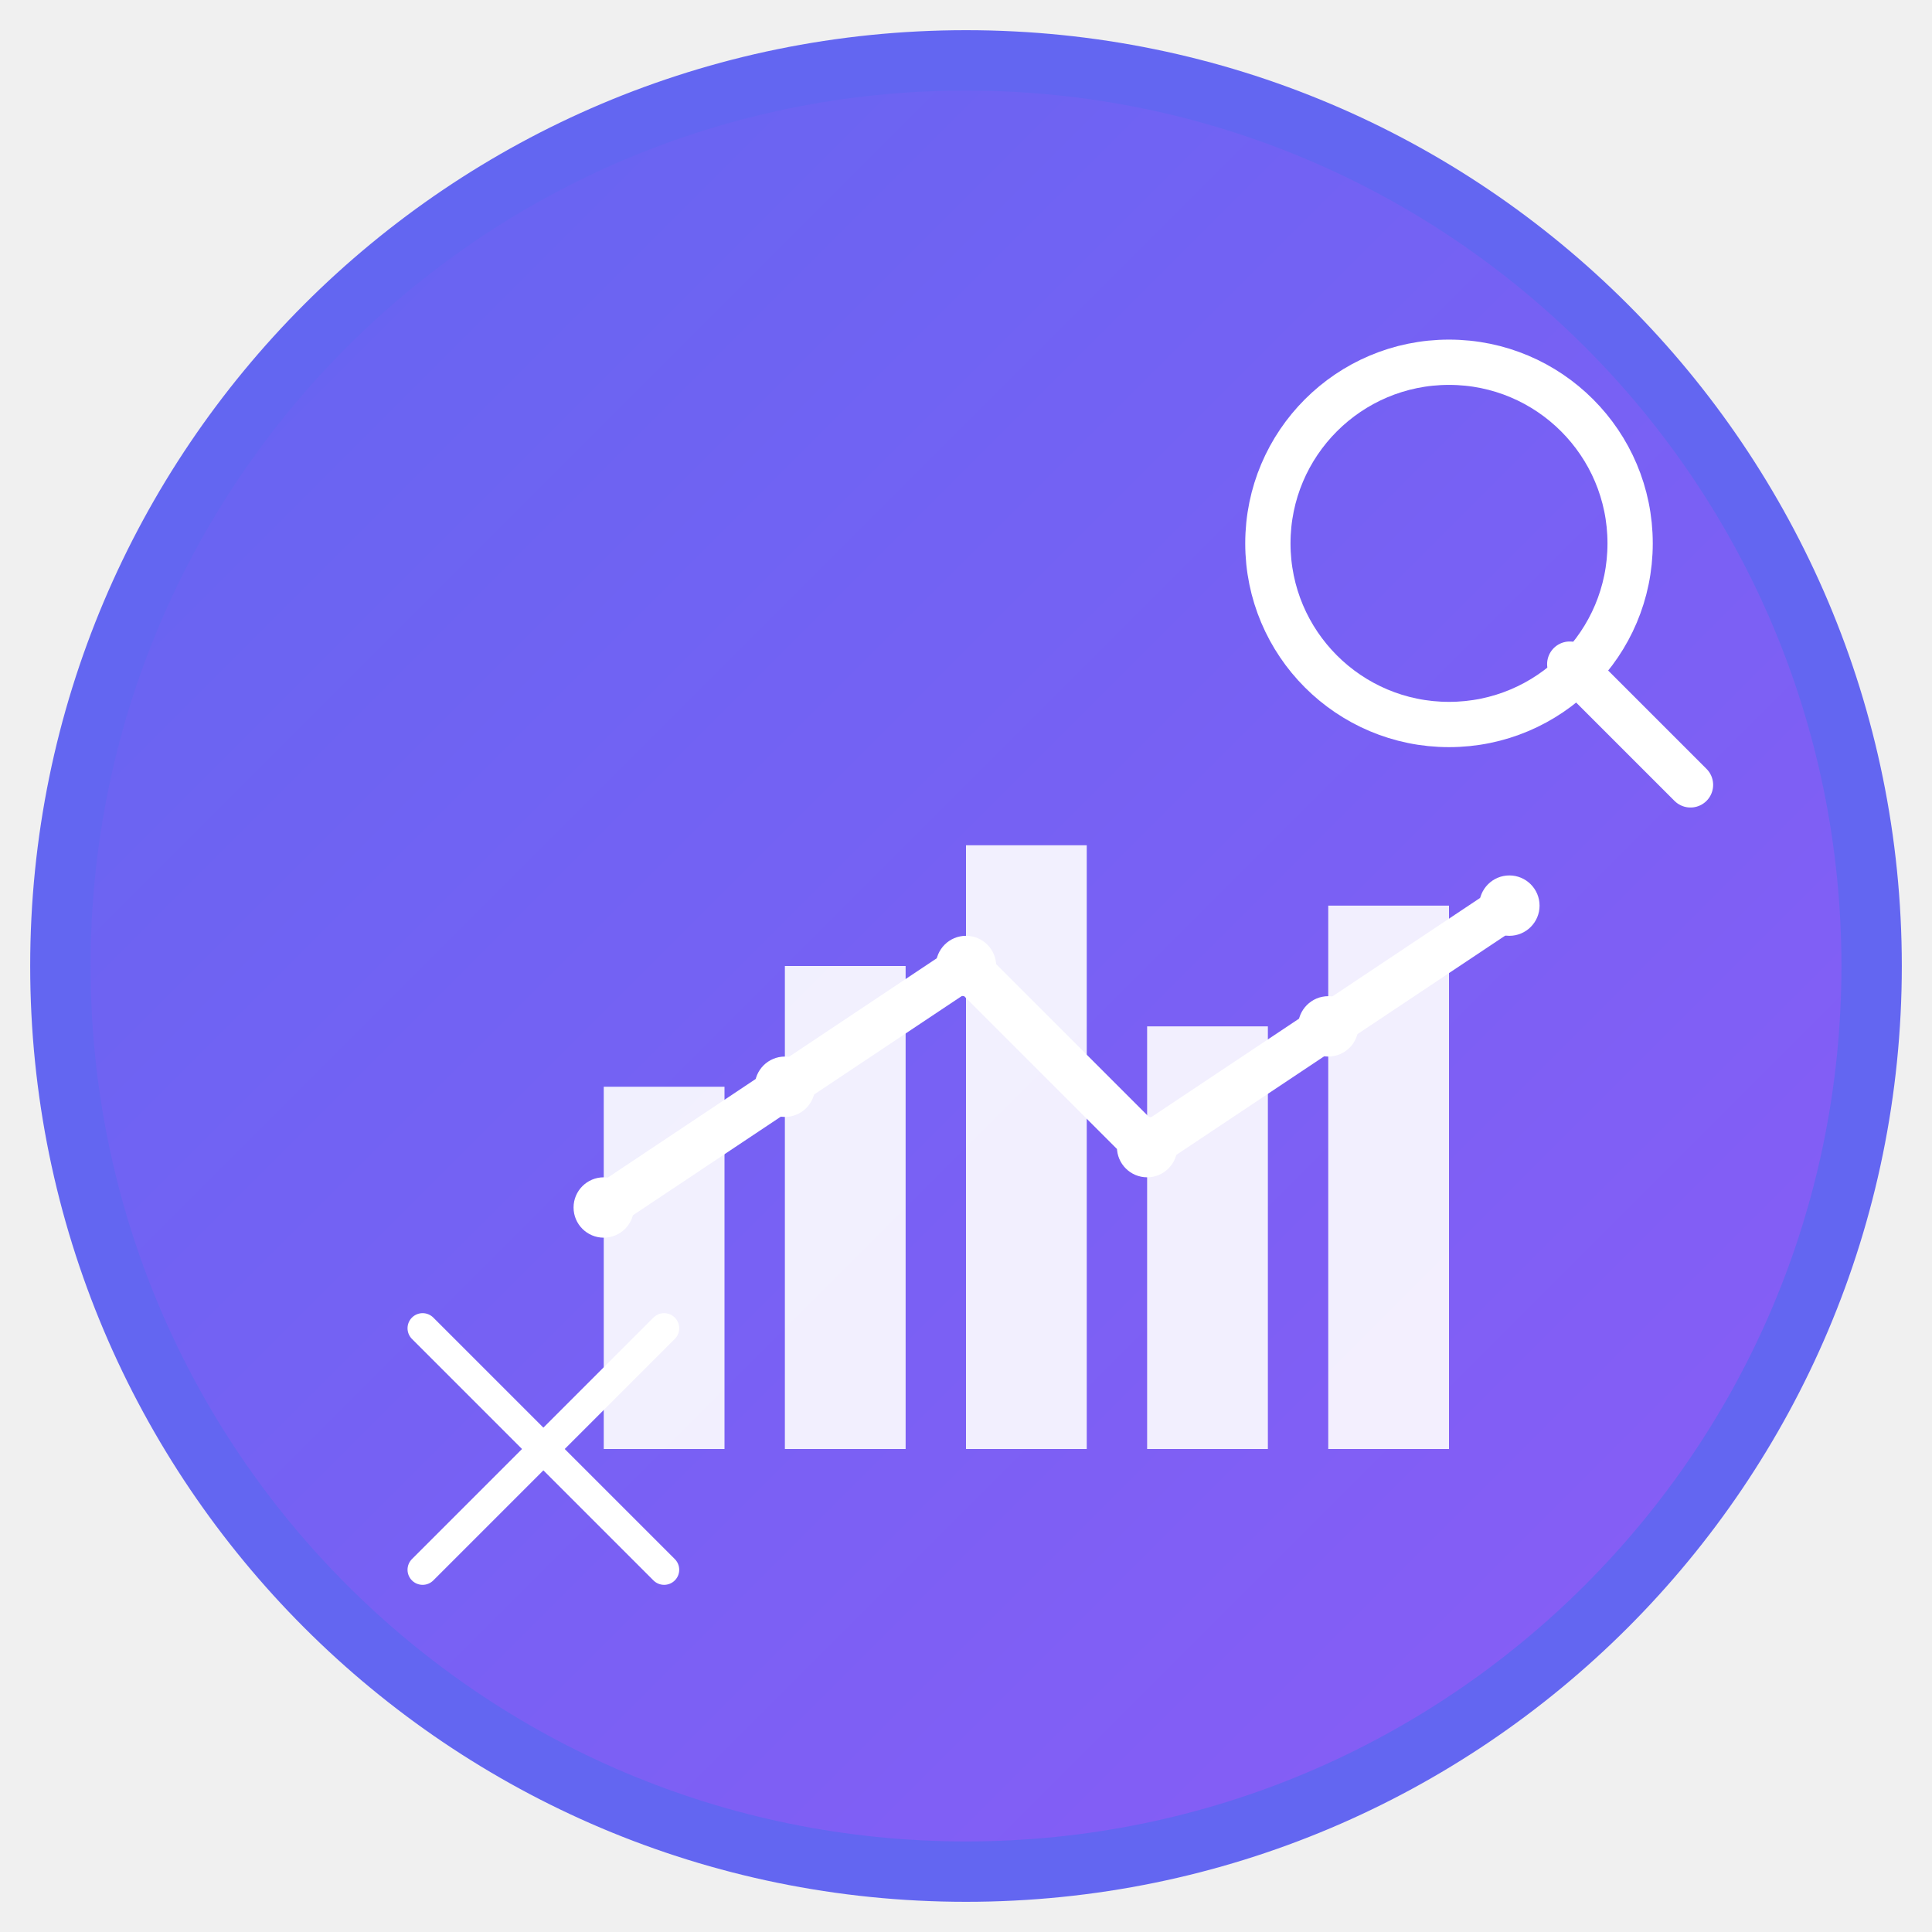
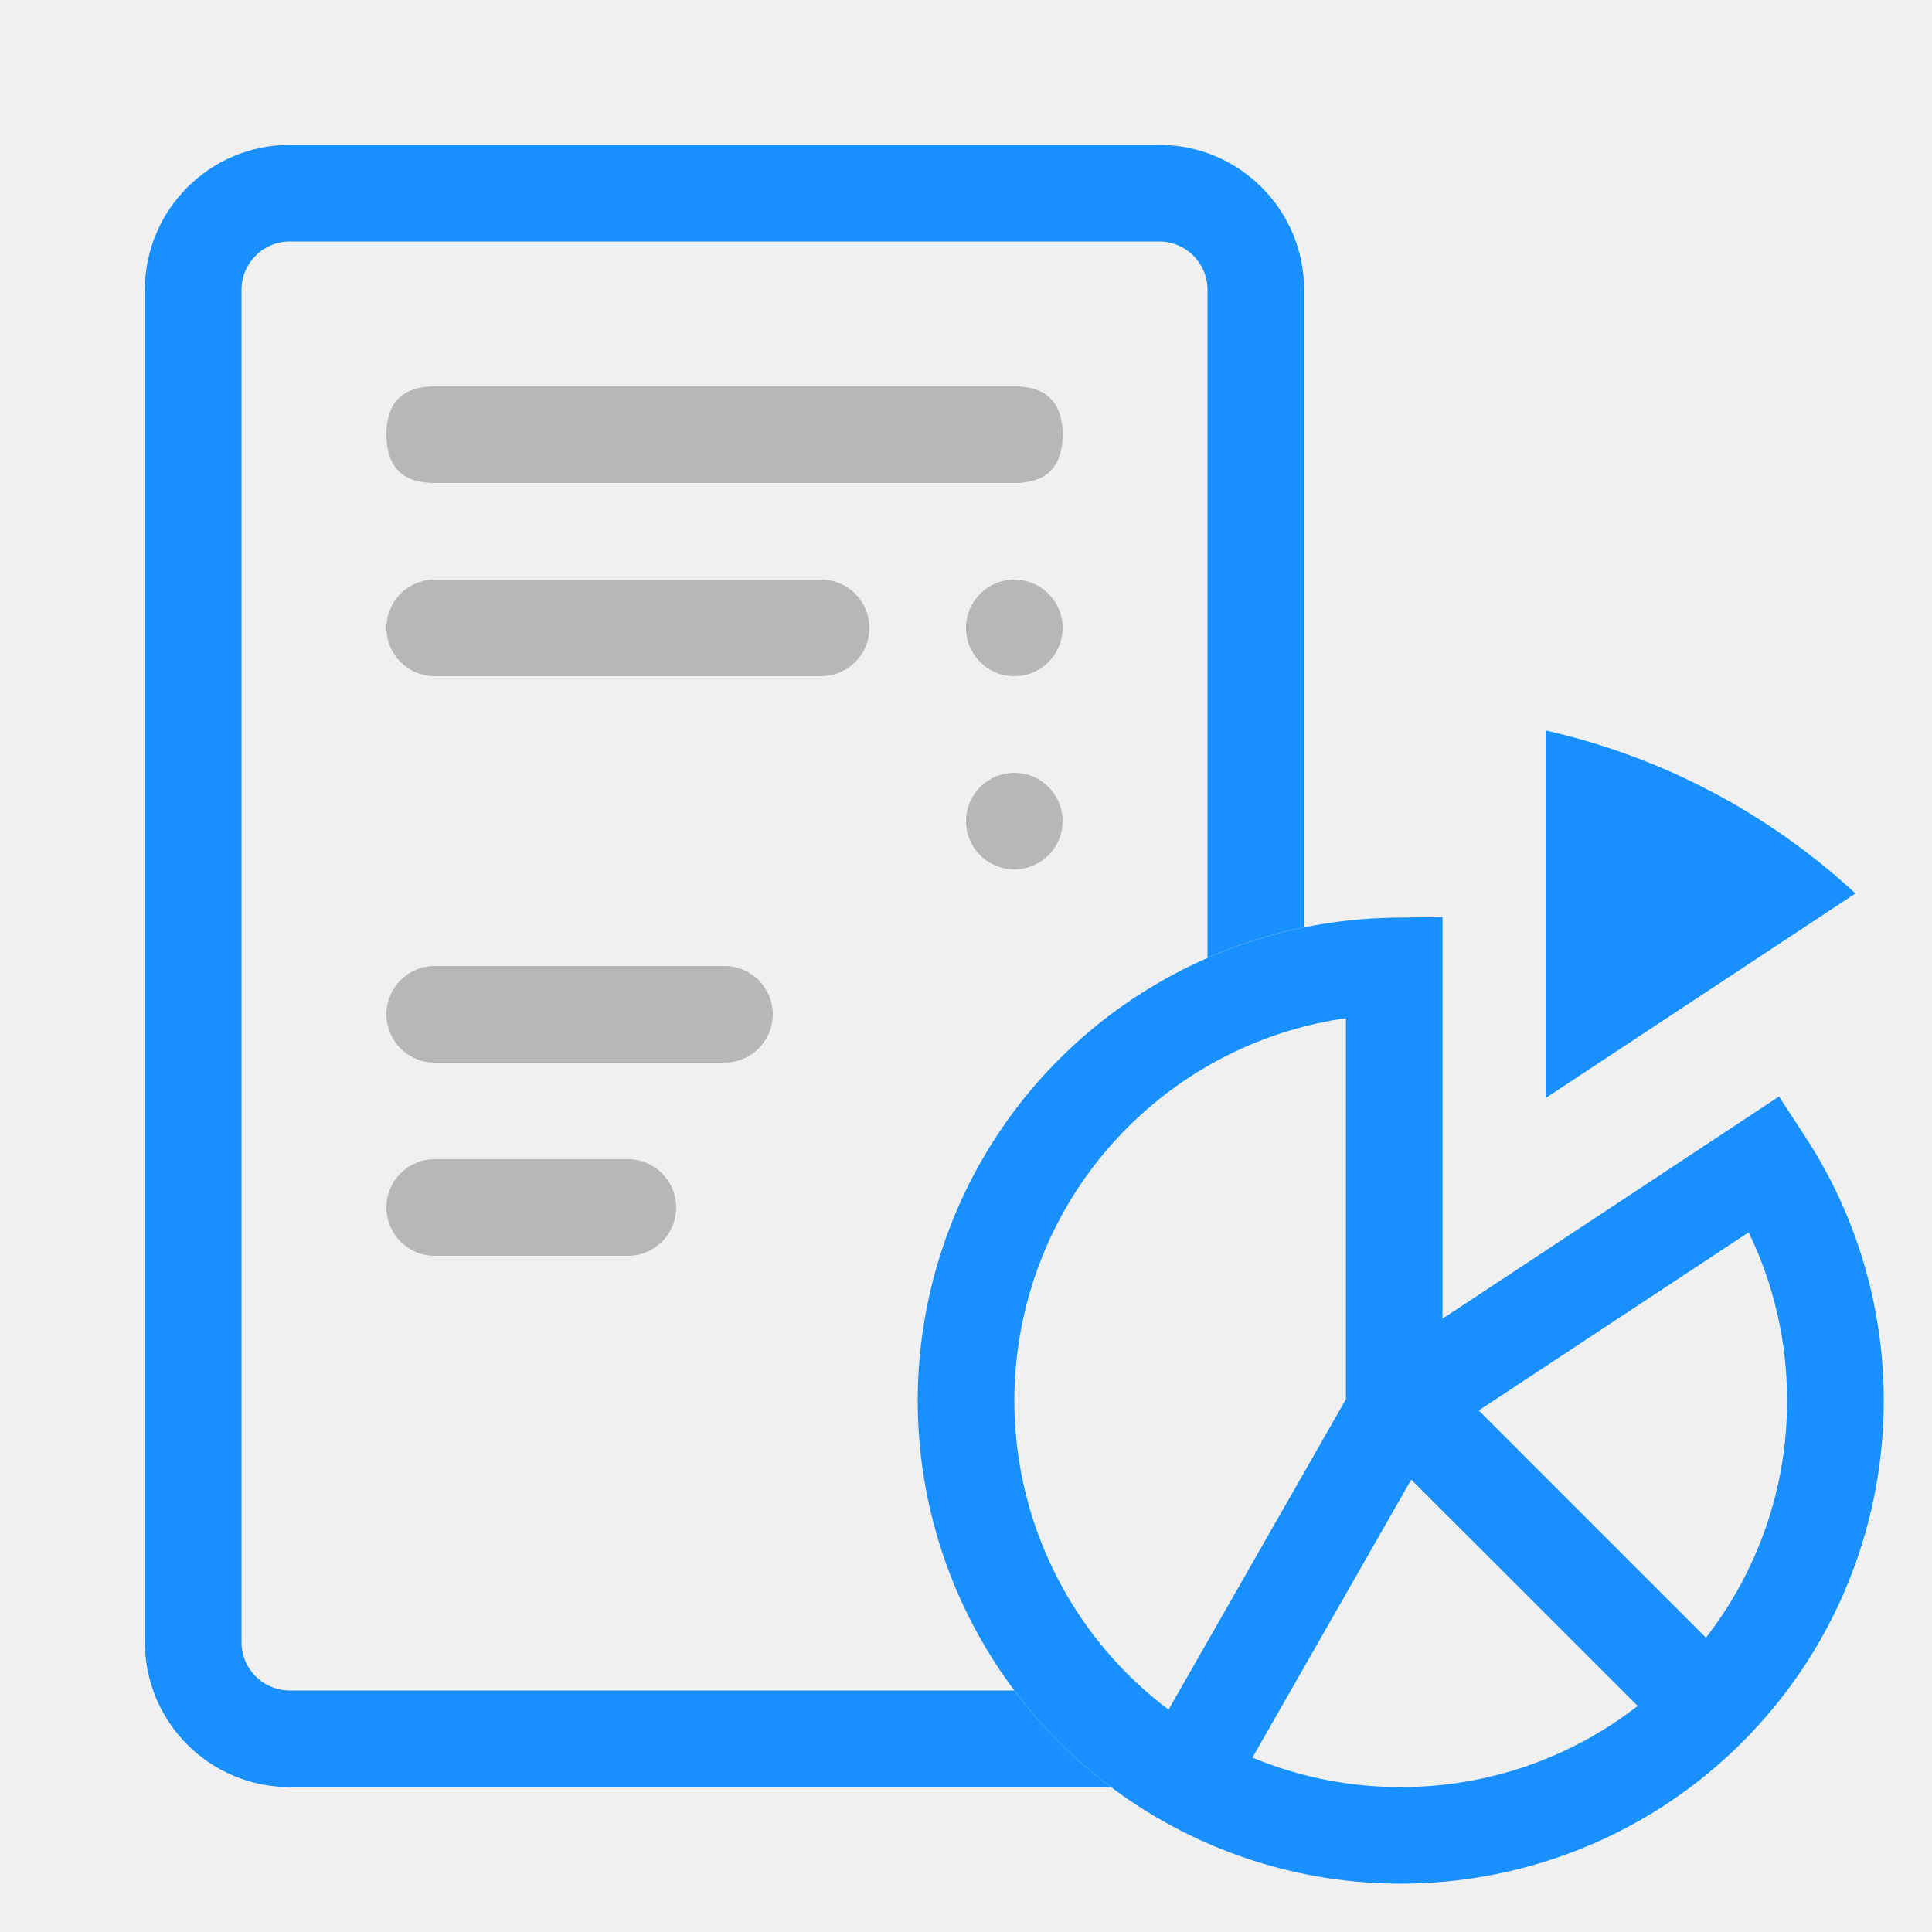
- <svg xmlns="http://www.w3.org/2000/svg" width="128" height="128" viewBox="0 0 128 128" fill="none">
-   <circle cx="64" cy="64" r="60" fill="url(#gradient)" stroke="#6366f1" stroke-width="4" />
-   <g transform="translate(32, 32)">
-     <rect x="8" y="40" width="8" height="24" fill="#ffffff" opacity="0.9" />
-     <rect x="20" y="32" width="8" height="32" fill="#ffffff" opacity="0.9" />
-     <rect x="32" y="24" width="8" height="40" fill="#ffffff" opacity="0.9" />
-     <rect x="44" y="36" width="8" height="28" fill="#ffffff" opacity="0.9" />
-     <rect x="56" y="28" width="8" height="36" fill="#ffffff" opacity="0.9" />
-     <path d="M8 48 L20 40 L32 32 L44 44 L56 36 L68 28" stroke="#ffffff" stroke-width="3" fill="none" stroke-linecap="round" stroke-linejoin="round" />
-     <circle cx="8" cy="48" r="2" fill="#ffffff" />
-     <circle cx="20" cy="40" r="2" fill="#ffffff" />
-     <circle cx="32" cy="32" r="2" fill="#ffffff" />
-     <circle cx="44" cy="44" r="2" fill="#ffffff" />
-     <circle cx="56" cy="36" r="2" fill="#ffffff" />
-     <circle cx="68" cy="28" r="2" fill="#ffffff" />
-   </g>
-   <g transform="translate(80, 20)">
-     <circle cx="16" cy="16" r="12" stroke="#ffffff" stroke-width="3" fill="none" />
-     <path d="M24 24 L32 32" stroke="#ffffff" stroke-width="3" stroke-linecap="round" />
-   </g>
-   <g transform="translate(20, 80)">
-     <path d="M8 8 L16 16 L8 24" stroke="#ffffff" stroke-width="2" fill="none" stroke-linecap="round" stroke-linejoin="round" />
-     <path d="M24 8 L16 16 L24 24" stroke="#ffffff" stroke-width="2" fill="none" stroke-linecap="round" stroke-linejoin="round" />
-   </g>
-   <defs>
-     <linearGradient id="gradient" x1="0%" y1="0%" x2="100%" y2="100%">
-       <stop offset="0%" style="stop-color:#6366f1;stop-opacity:1" />
-       <stop offset="100%" style="stop-color:#8b5cf6;stop-opacity:1" />
-     </linearGradient>
-   </defs>
+ <svg xmlns="http://www.w3.org/2000/svg" t="1754813016421" class="icon" viewBox="0 0 1024 1024" version="1.1" p-id="1535" width="200" height="200">
+   <path d="M691.2 491.52c-17.818 3.584-34.918 9.062-51.2 16.179V153.6a25.6 25.6 0 0 0-25.6-25.6H153.6a25.6 25.6 0 0 0-25.6 25.6v716.8a25.6 25.6 0 0 0 25.6 25.6h384a257.536 257.536 0 0 0 51.2 51.2H153.6A76.8 76.8 0 0 1 76.8 870.4V153.6A76.8 76.8 0 0 1 153.6 76.8h460.8A76.8 76.8 0 0 1 691.2 153.6v337.92z" fill="#1890FF" p-id="1536" />
+   <path d="M713.37 741.632V539.648a204.851 204.851 0 0 0-94.003 366.49l94.003-164.506z m-49.562 189.952c24.166 10.035 50.739 15.616 78.592 15.616 47.309 0 90.88-16.077 125.594-43.008l-120.013-119.962-84.173 147.354z m119.962-184.013l120.422 120.422c26.931-34.714 43.008-78.285 43.008-125.594 0-31.437-7.066-61.747-20.378-89.242l-143.053 94.413z m159.13-166.4l14.08 21.555A256 256 0 1 1 738.611 486.4l25.958-0.358v212.89l178.33-117.76z" fill="#1890FF" p-id="1537" />
+   <path d="M819.2 387.174c62.464 14.029 118.784 44.39 164.25 86.374L819.2 581.99V387.174z" fill="#1890FF" p-id="1538" />
+   <path d="M204.8 204.8m25.6 0l307.2 0q25.6 0 25.6 25.6l0 0q0 25.6-25.6 25.6l-307.2 0q-25.6 0-25.6-25.6l0 0q0-25.6 25.6-25.6Z" fill="#B7B7B7" p-id="1539" />
+   <path d="M230.4 307.2h204.8a25.6 25.6 0 0 1 0 51.2h-204.8a25.6 25.6 0 0 1 0-51.2zM230.4 512h153.6a25.6 25.6 0 1 1 0 51.2h-153.6a25.6 25.6 0 1 1 0-51.2zM230.4 614.4h102.4a25.6 25.6 0 1 1 0 51.2h-102.4a25.6 25.6 0 1 1 0-51.2zM537.6 256a25.6 25.6 0 1 1 0-51.2 25.6 25.6 0 0 1 0 51.2z m0 102.4a25.6 25.6 0 1 1 0-51.2 25.6 25.6 0 0 1 0 51.2z m0 102.4a25.6 25.6 0 1 1 0-51.2 25.6 25.6 0 0 1 0 51.2z" fill="#B7B7B7" p-id="1540" />
</svg>
